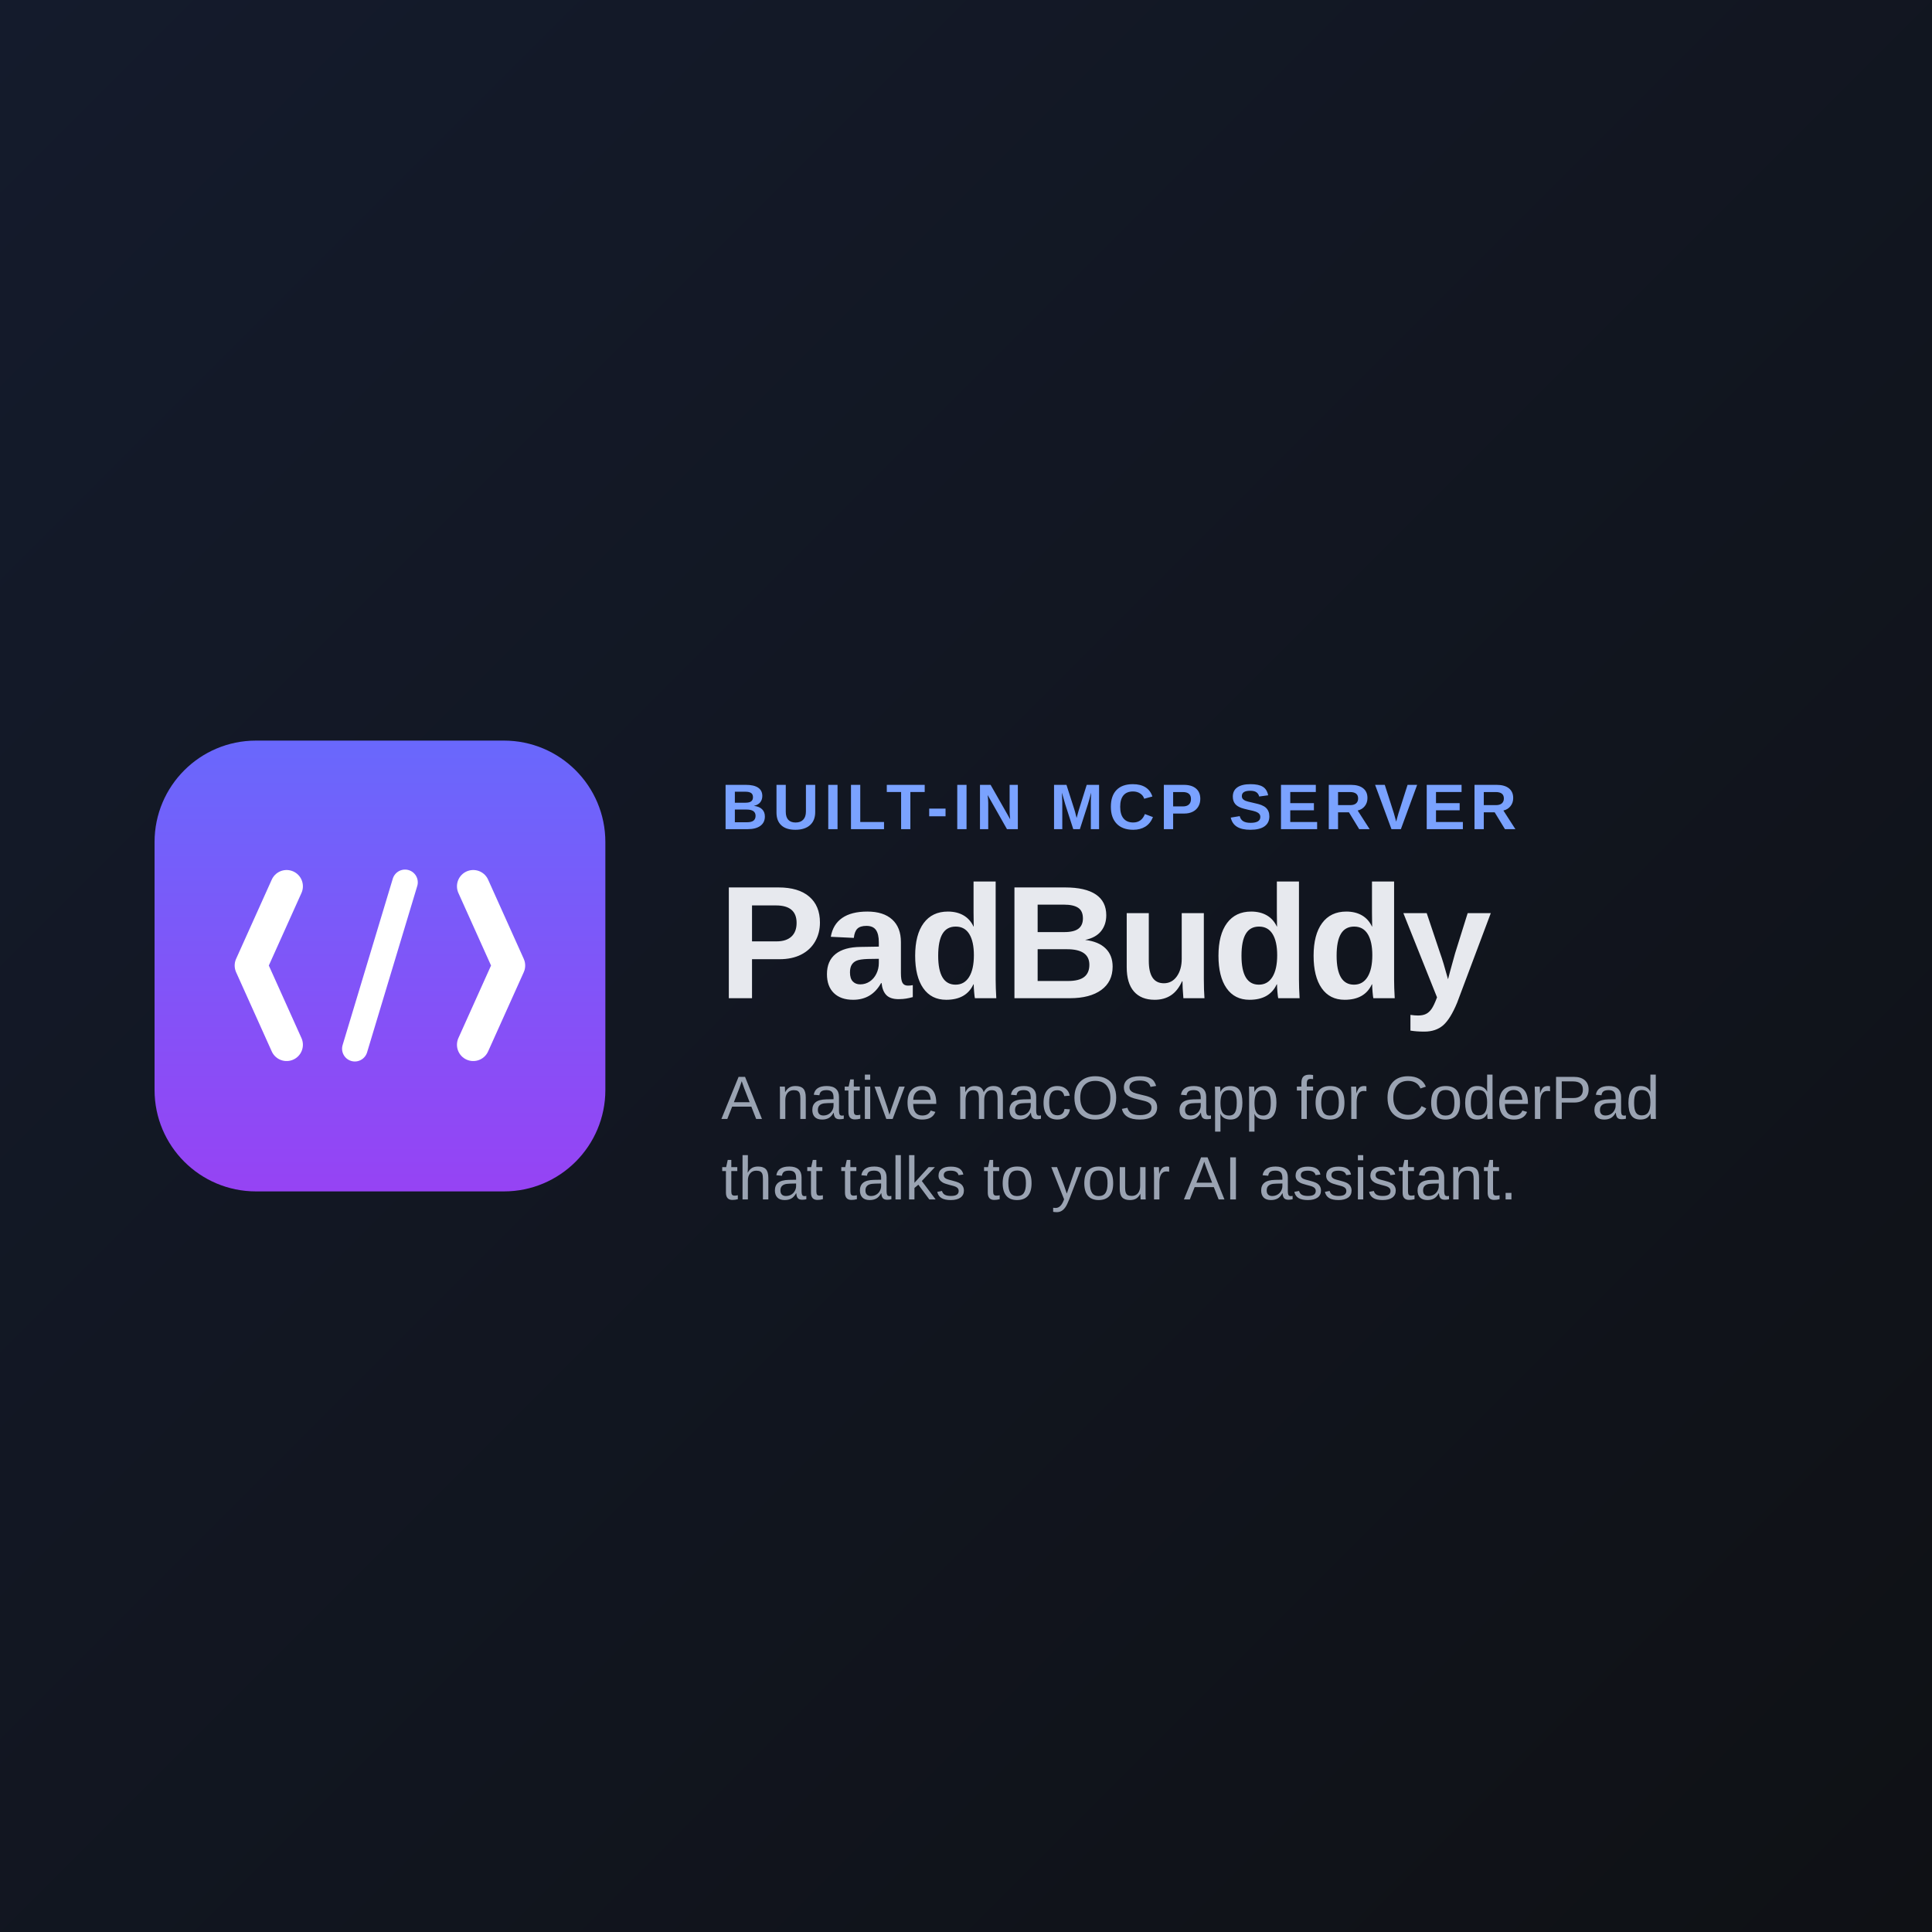
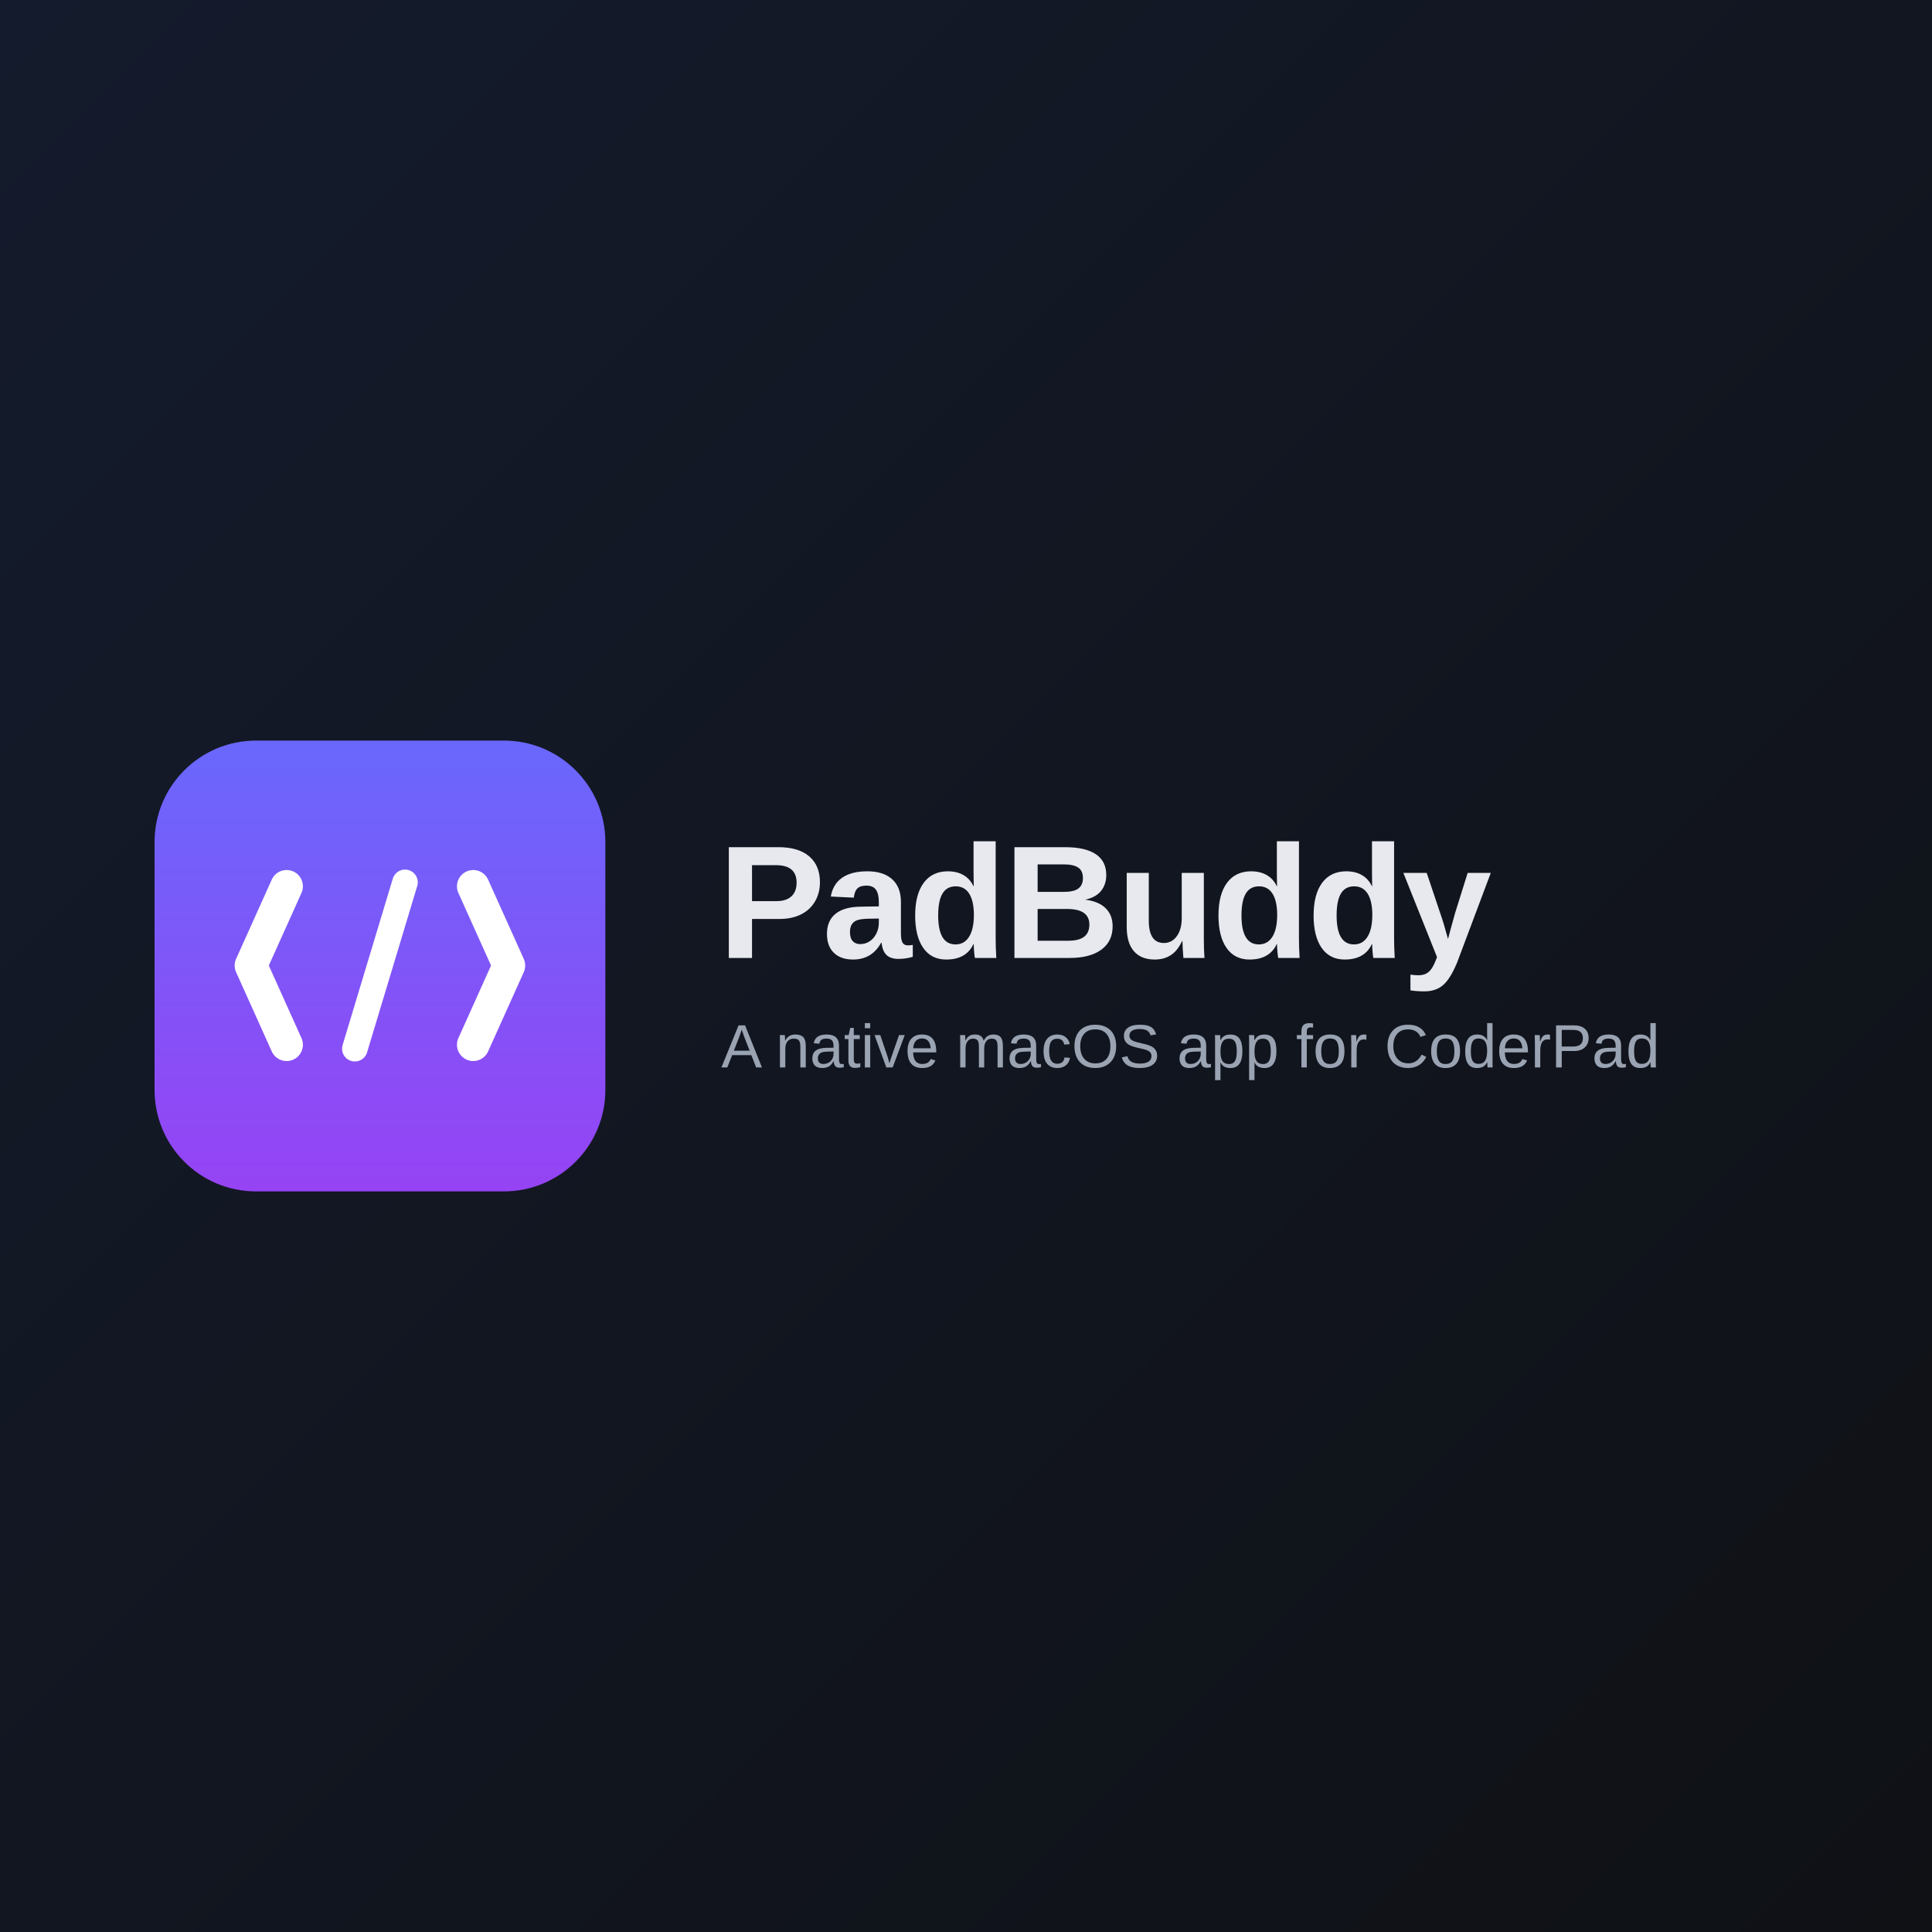
<svg xmlns="http://www.w3.org/2000/svg" width="1200" height="1200" viewBox="0 0 1200 1200">
  <defs>
    <linearGradient id="page" x1="0" y1="0" x2="1200" y2="1200" gradientUnits="userSpaceOnUse">
      <stop offset="0" stop-color="#141b2c" />
      <stop offset="1" stop-color="#0f1115" />
    </linearGradient>
    <linearGradient id="tile" x1="0" y1="0" x2="0" y2="1" gradientUnits="objectBoundingBox">
      <stop offset="0" stop-color="#6968FC" />
      <stop offset="1" stop-color="#9643F4" />
    </linearGradient>
  </defs>
  <rect width="1200" height="1200" fill="url(#page)" />
  <g transform="translate(96, 460)">
    <rect width="280" height="280" rx="63" ry="63" fill="url(#tile)" />
    <g transform="scale(0.2734)" fill="none" stroke="#FFFFFF" stroke-linecap="round" stroke-linejoin="round">
      <path d="M300 331 L219 511 L300 691" stroke-width="74" />
      <path d="M455 700 L569 322" stroke-width="58" />
      <path d="M724 331 L805 511 L724 691" stroke-width="74" />
    </g>
  </g>
  <g font-family="-apple-system, BlinkMacSystemFont, 'SF Pro Display', 'Helvetica Neue', Arial, sans-serif">
-     <text x="448" y="515" font-size="40" font-weight="700" letter-spacing="3" fill="#7aa2ff">BUILT-IN MCP SERVER</text>
-     <text x="446" y="620" font-size="100" font-weight="700" fill="#e7e9ee" letter-spacing="-2">PadBuddy</text>
-     <text x="448" y="695" font-size="38" font-weight="400" fill="#9aa3b2">A native macOS app for CoderPad</text>
-     <text x="448" y="745" font-size="38" font-weight="400" fill="#9aa3b2">that talks to your AI assistant.</text>
+     <text x="446" y="595" font-size="100" font-weight="700" fill="#e7e9ee" letter-spacing="-2">PadBuddy</text>
+     <text x="448" y="663" font-size="38" font-weight="400" fill="#9aa3b2">A native macOS app for CoderPad</text>
  </g>
</svg>
